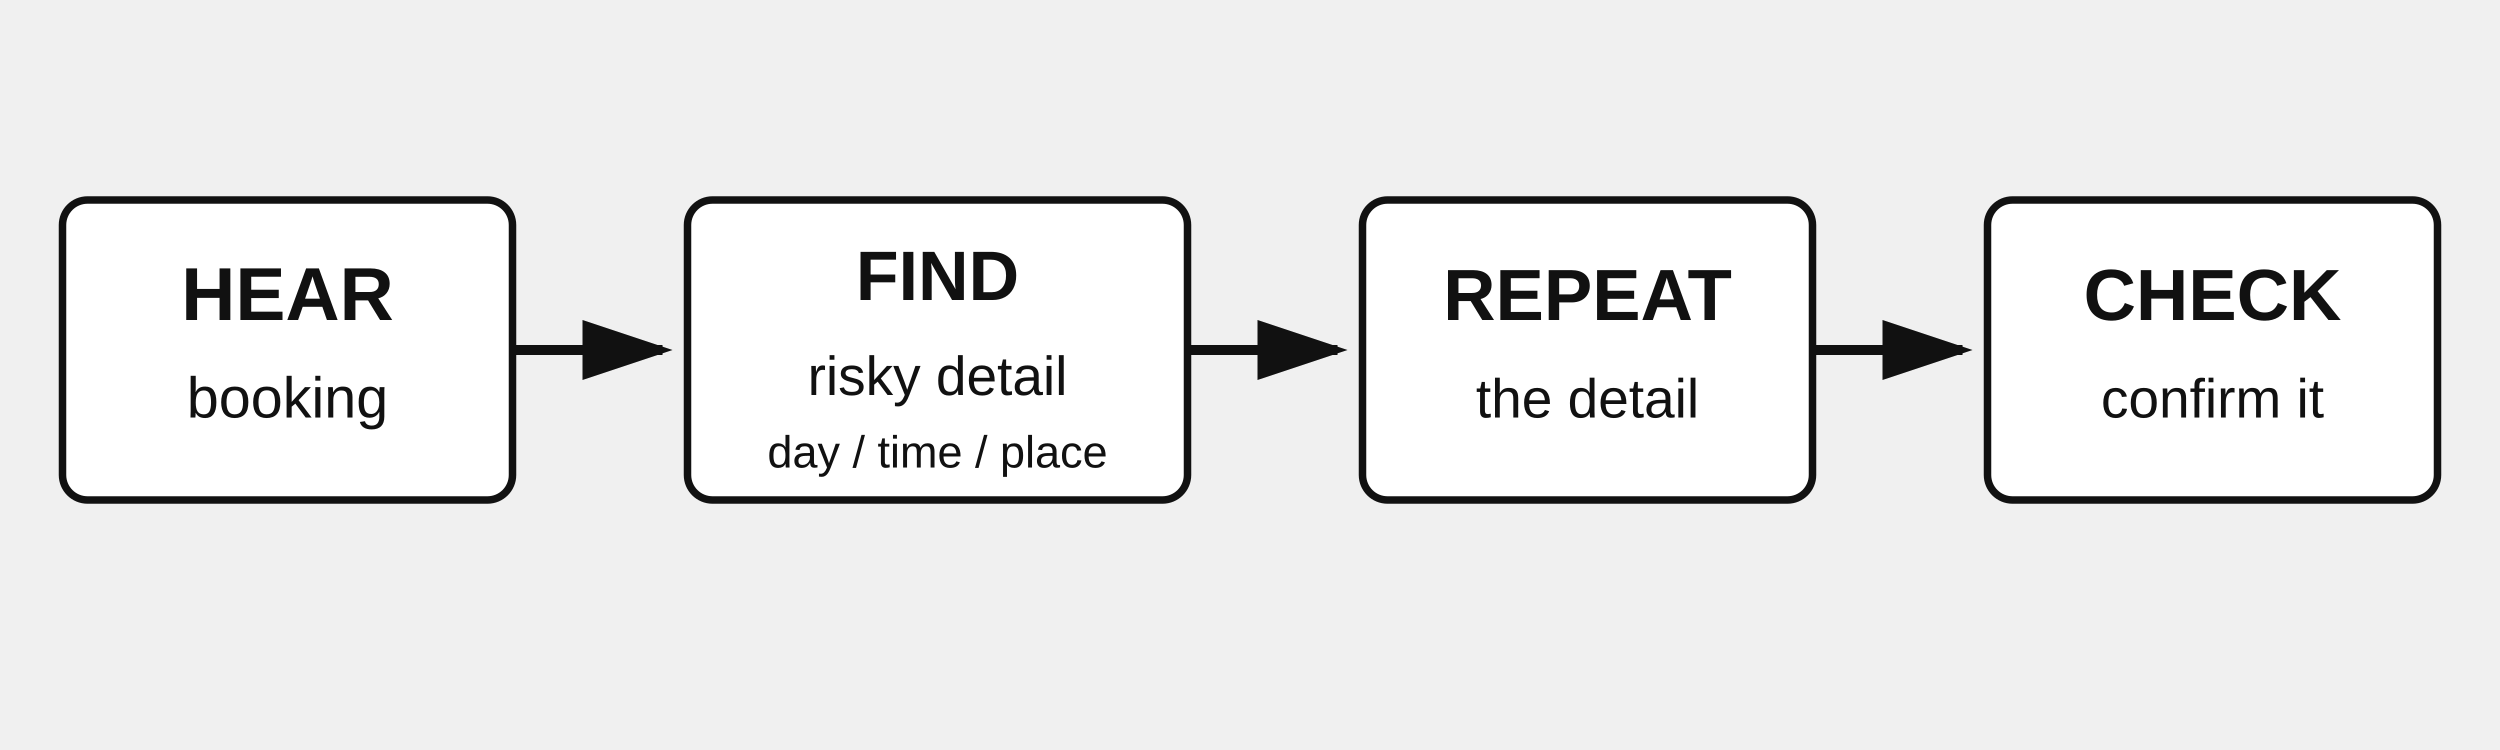
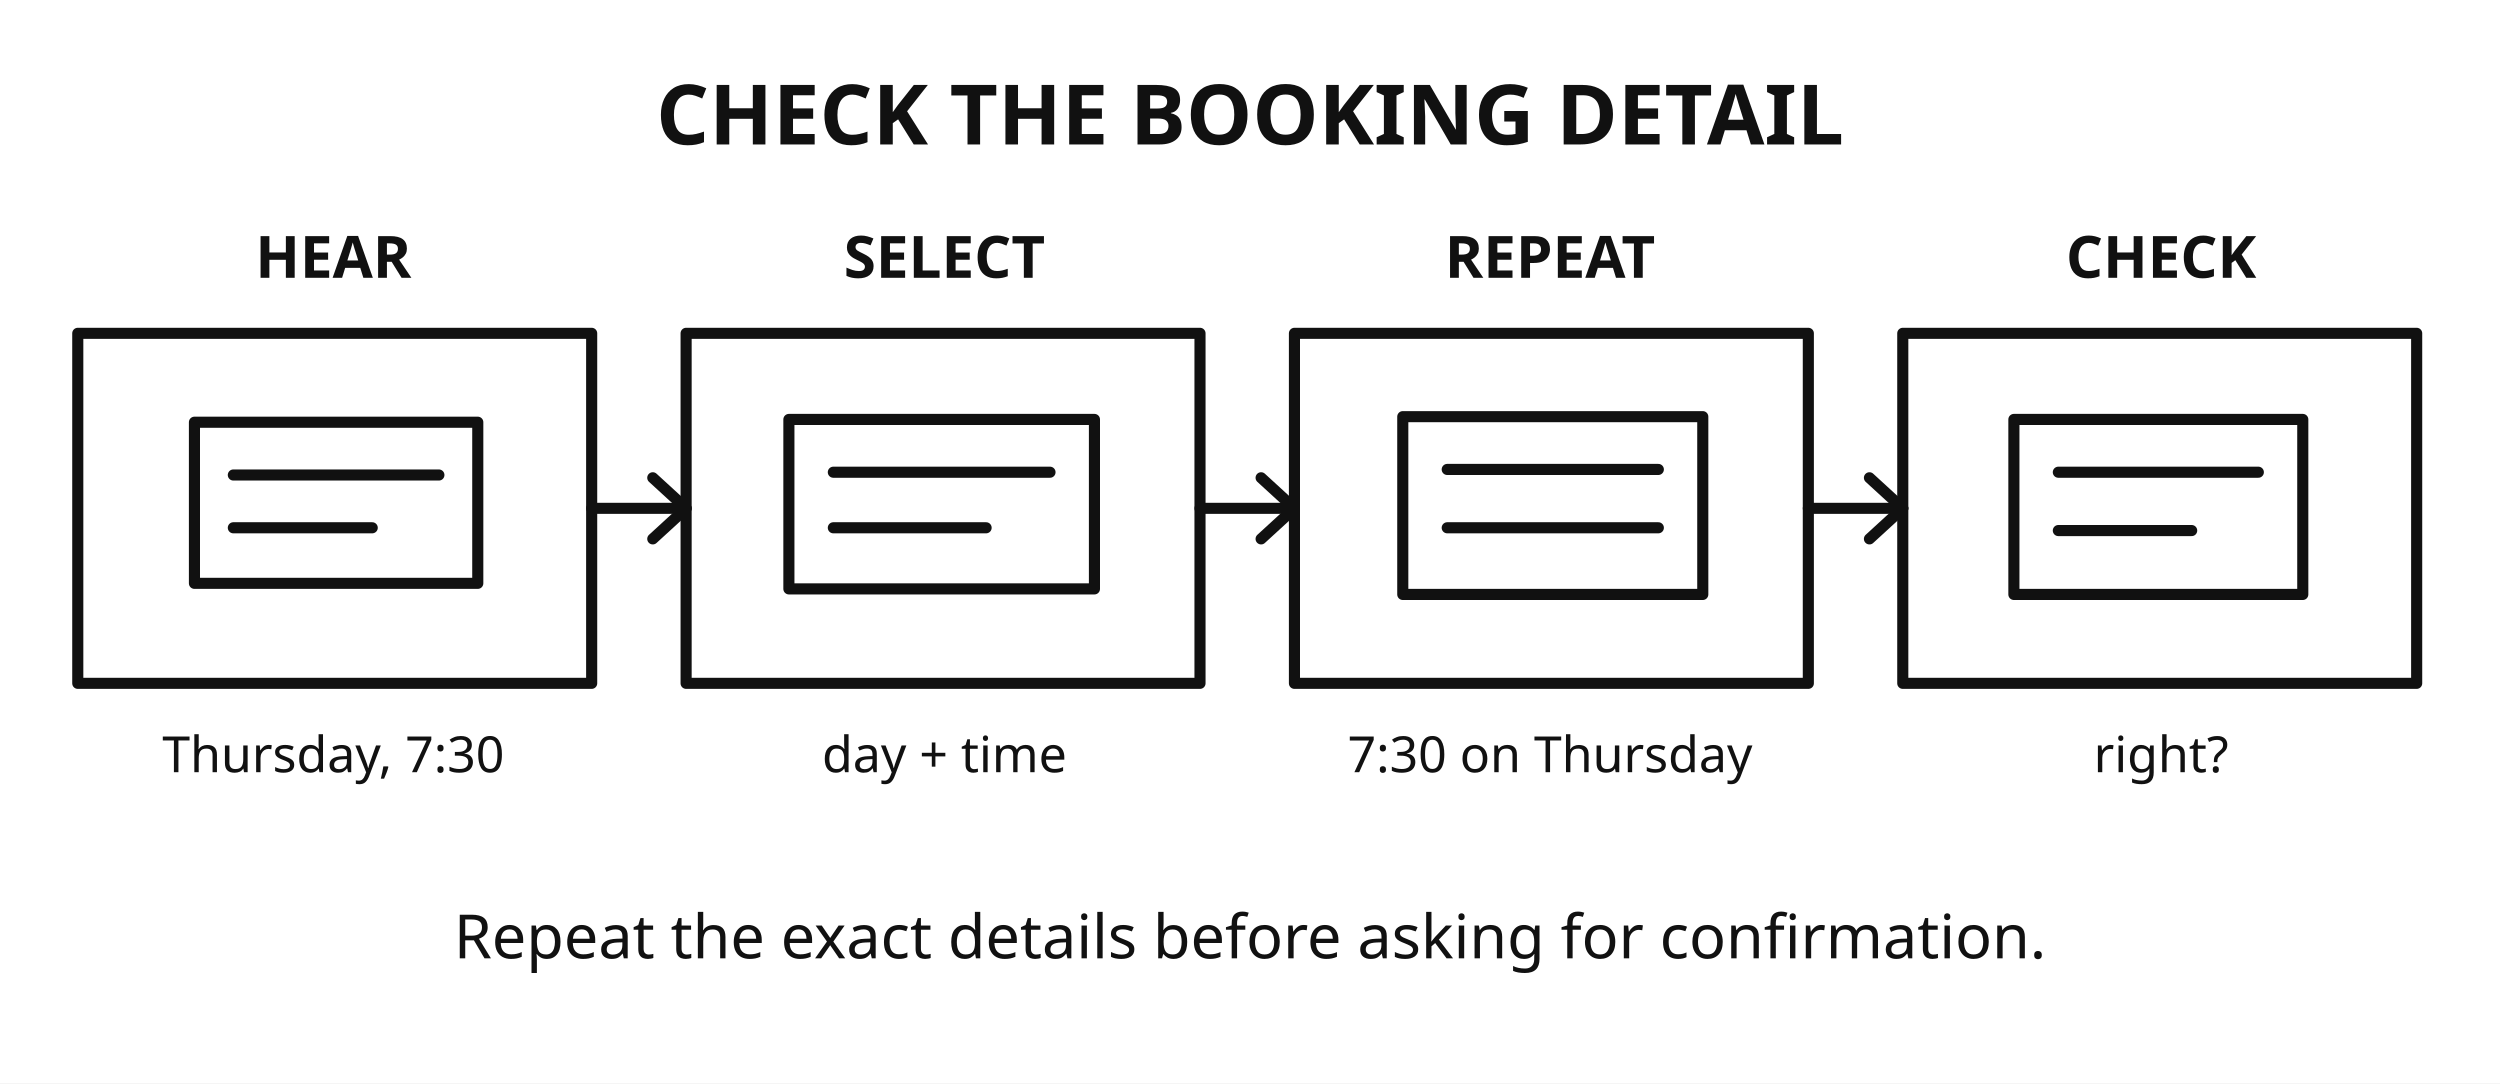
- <svg xmlns="http://www.w3.org/2000/svg" viewBox="0 0 1000 300" role="img" aria-labelledby="title desc">
-   <defs>
-     <marker id="arrow" markerWidth="10" markerHeight="10" refX="8" refY="3" orient="auto">
-       <path d="M0,0 L0,6 L9,3 z" fill="#111" />
-     </marker>
-   </defs>
-   <g fill="#fff" stroke="#111" stroke-width="3">
-     <rect x="25" y="80" width="180" height="120" rx="10" />
-     <rect x="275" y="80" width="200" height="120" rx="10" />
-     <rect x="545" y="80" width="180" height="120" rx="10" />
-     <rect x="795" y="80" width="180" height="120" rx="10" />
+ <svg xmlns="http://www.w3.org/2000/svg" viewBox="0 0 900 390" role="img" aria-label="A four-step path from hearing a booking to confirming it: hear Thursday at 7:30, select the day and time, repeat the details, then ask right?">
+   <rect width="900" height="390" fill="white" />
+   <g fill="none" stroke="#111" stroke-width="4" stroke-linecap="round" stroke-linejoin="round">
+     <rect x="28" y="120" width="185" height="126" />
+     <rect x="247" y="120" width="185" height="126" />
+     <rect x="466" y="120" width="185" height="126" />
+     <rect x="685" y="120" width="185" height="126" />
+     <path d="M213 183h34m185 0h34m185 0h34" />
+     <path d="m235 172 12 11-12 11m219-22 12 11-12 11m219-22 12 11-12 11" />
+     <path d="M70 152h102v58H70zM84 171h74m-74 19h50" />
+     <path d="M284 151h110v61H284zM300 170h78m-78 20h55" />
+     <path d="M505 150h108v64H505zM521 169h76m-76 21h76" />
+     <path d="M725 151h104v63H725zM741 170h72m-72 21h48" />
  </g>
-   <g stroke="#111" stroke-width="4" marker-end="url(#arrow)">
-     <line x1="205" y1="140" x2="265" y2="140" />
-     <line x1="475" y1="140" x2="535" y2="140" />
-     <line x1="725" y1="140" x2="785" y2="140" />
-   </g>
-   <g fill="#111" font-family="Arial,sans-serif" text-anchor="middle">
-     <text x="115" y="128" font-size="30" font-weight="700">HEAR</text>
-     <text x="115" y="167" font-size="23">booking</text>
-     <text x="375" y="120" font-size="28" font-weight="700">FIND</text>
-     <text x="375" y="158" font-size="22">risky detail</text>
-     <text x="375" y="187" font-size="18">day / time / place</text>
-     <text x="635" y="128" font-size="29" font-weight="700">REPEAT</text>
-     <text x="635" y="167" font-size="22">the detail</text>
-     <text x="885" y="128" font-size="29" font-weight="700">CHECK</text>
-     <text x="885" y="167" font-size="22">confirm it</text>
+   <g fill="#111" font-family="system-ui,sans-serif" text-anchor="middle">
+     <text x="450" y="52" font-size="30" font-weight="700">CHECK THE BOOKING DETAIL</text>
+     <text x="120" y="100" font-size="21" font-weight="700">HEAR</text>
+     <text x="120" y="278" font-size="18">Thursday, 7:30</text>
+     <text x="340" y="100" font-size="21" font-weight="700">SELECT</text>
+     <text x="340" y="278" font-size="18">day + time</text>
+     <text x="558" y="100" font-size="21" font-weight="700">REPEAT</text>
+     <text x="558" y="278" font-size="18">7:30 on Thursday</text>
+     <text x="778" y="100" font-size="21" font-weight="700">CHECK</text>
+     <text x="778" y="278" font-size="18">right?</text>
+     <text x="450" y="345" font-size="22">Repeat the exact details before asking for confirmation.</text>
  </g>
</svg>
